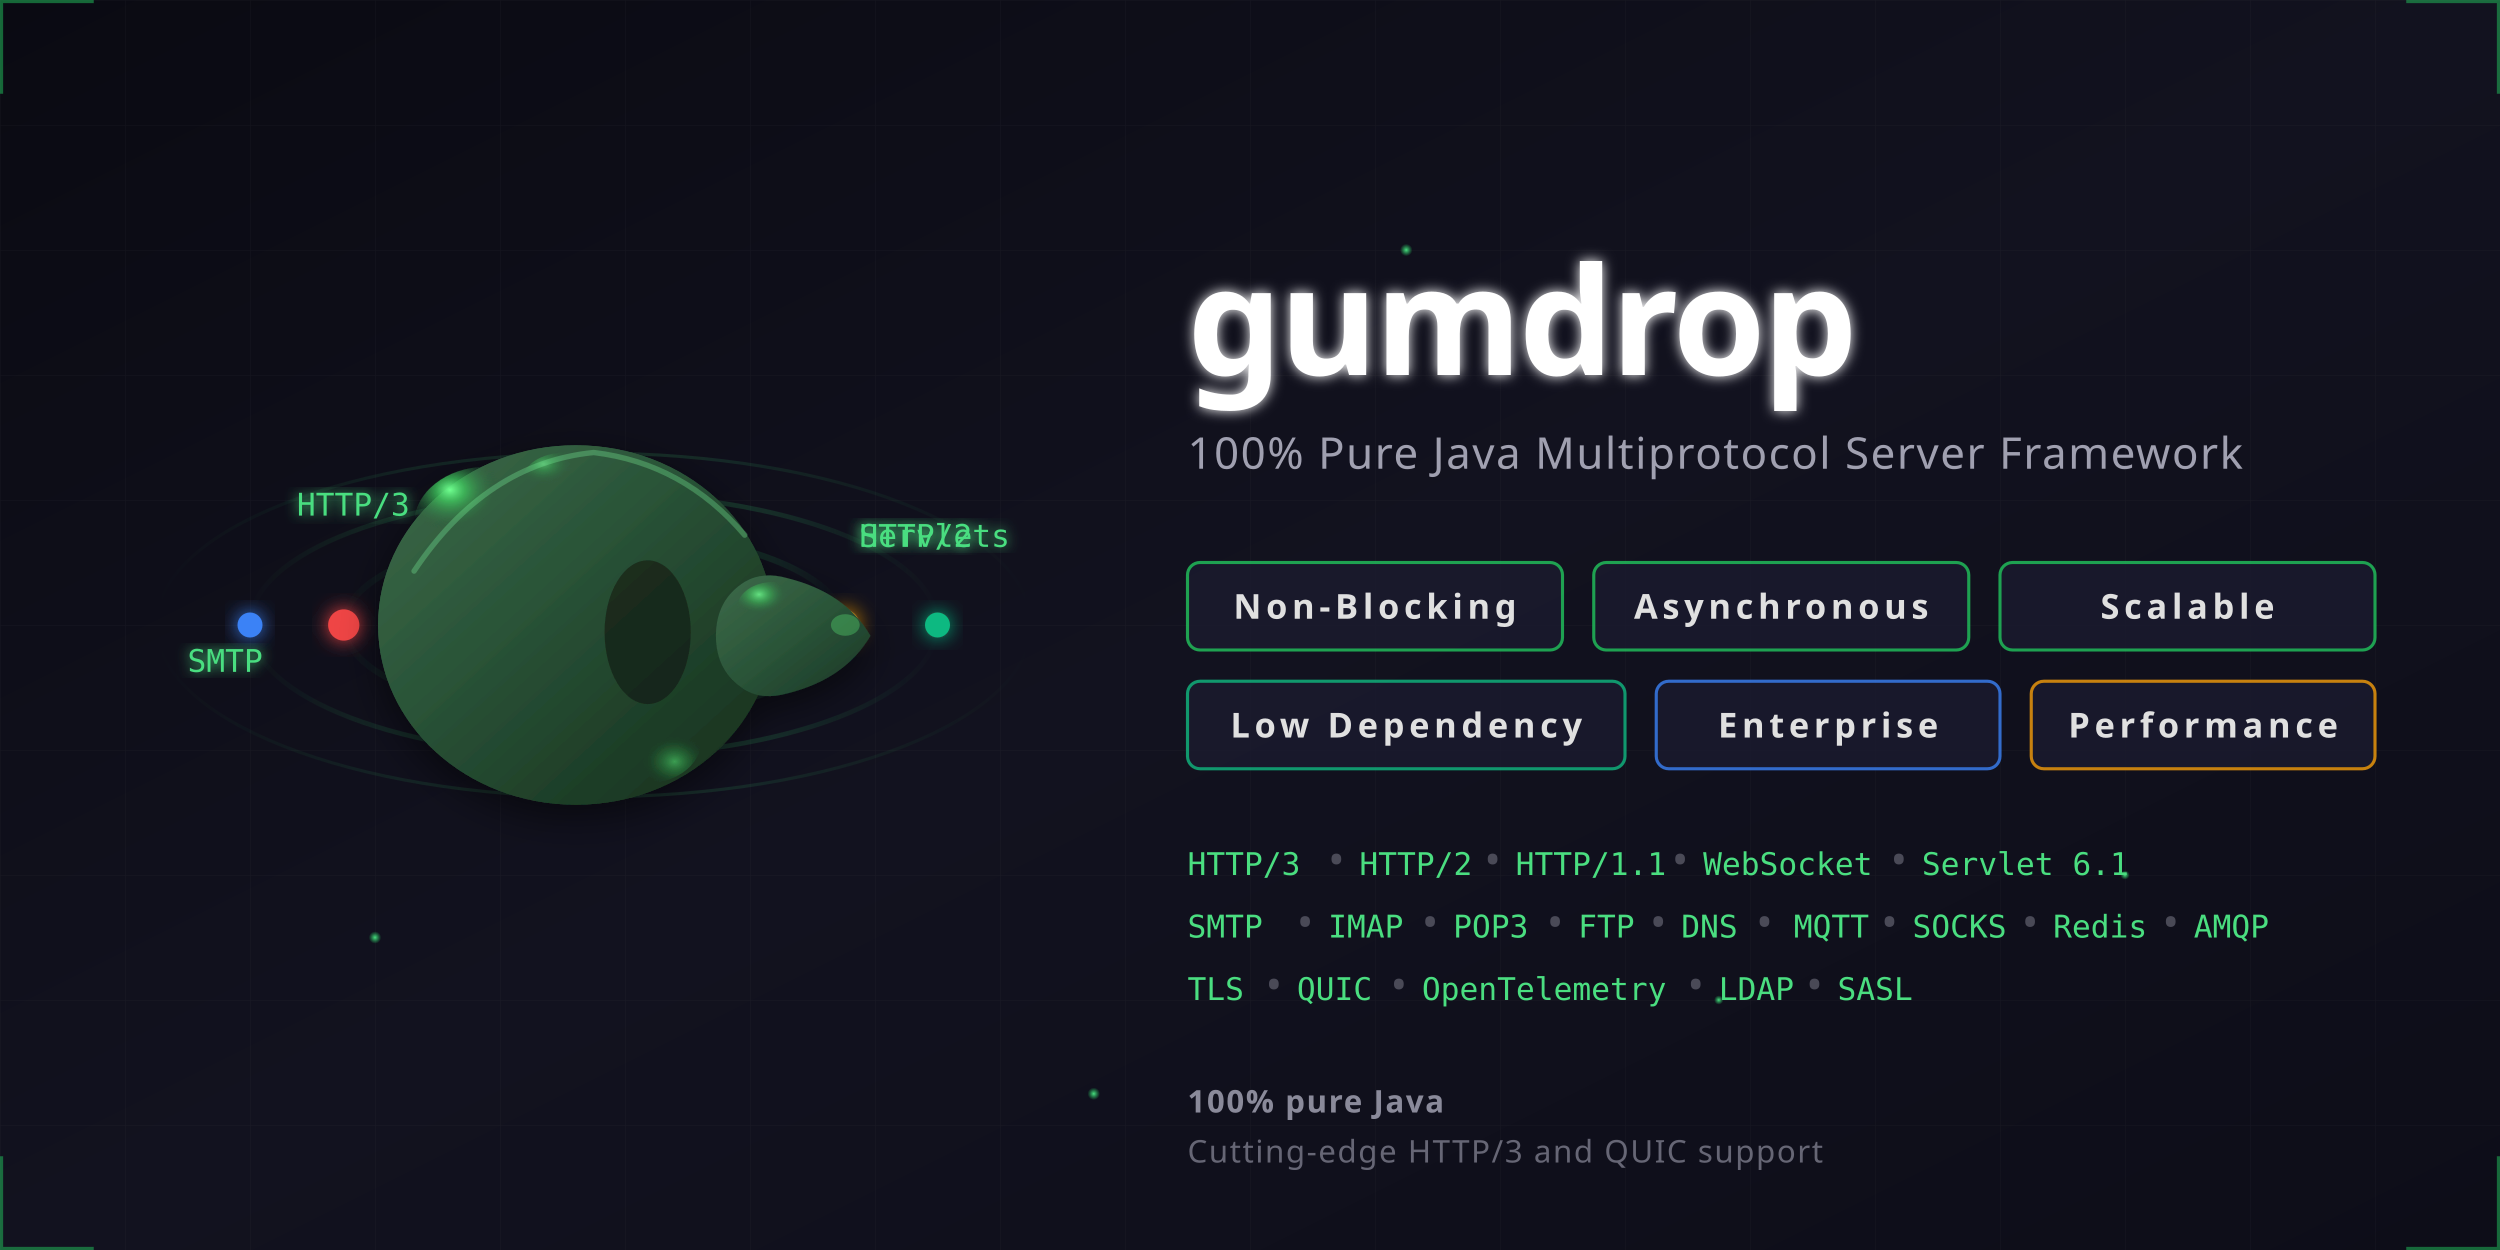
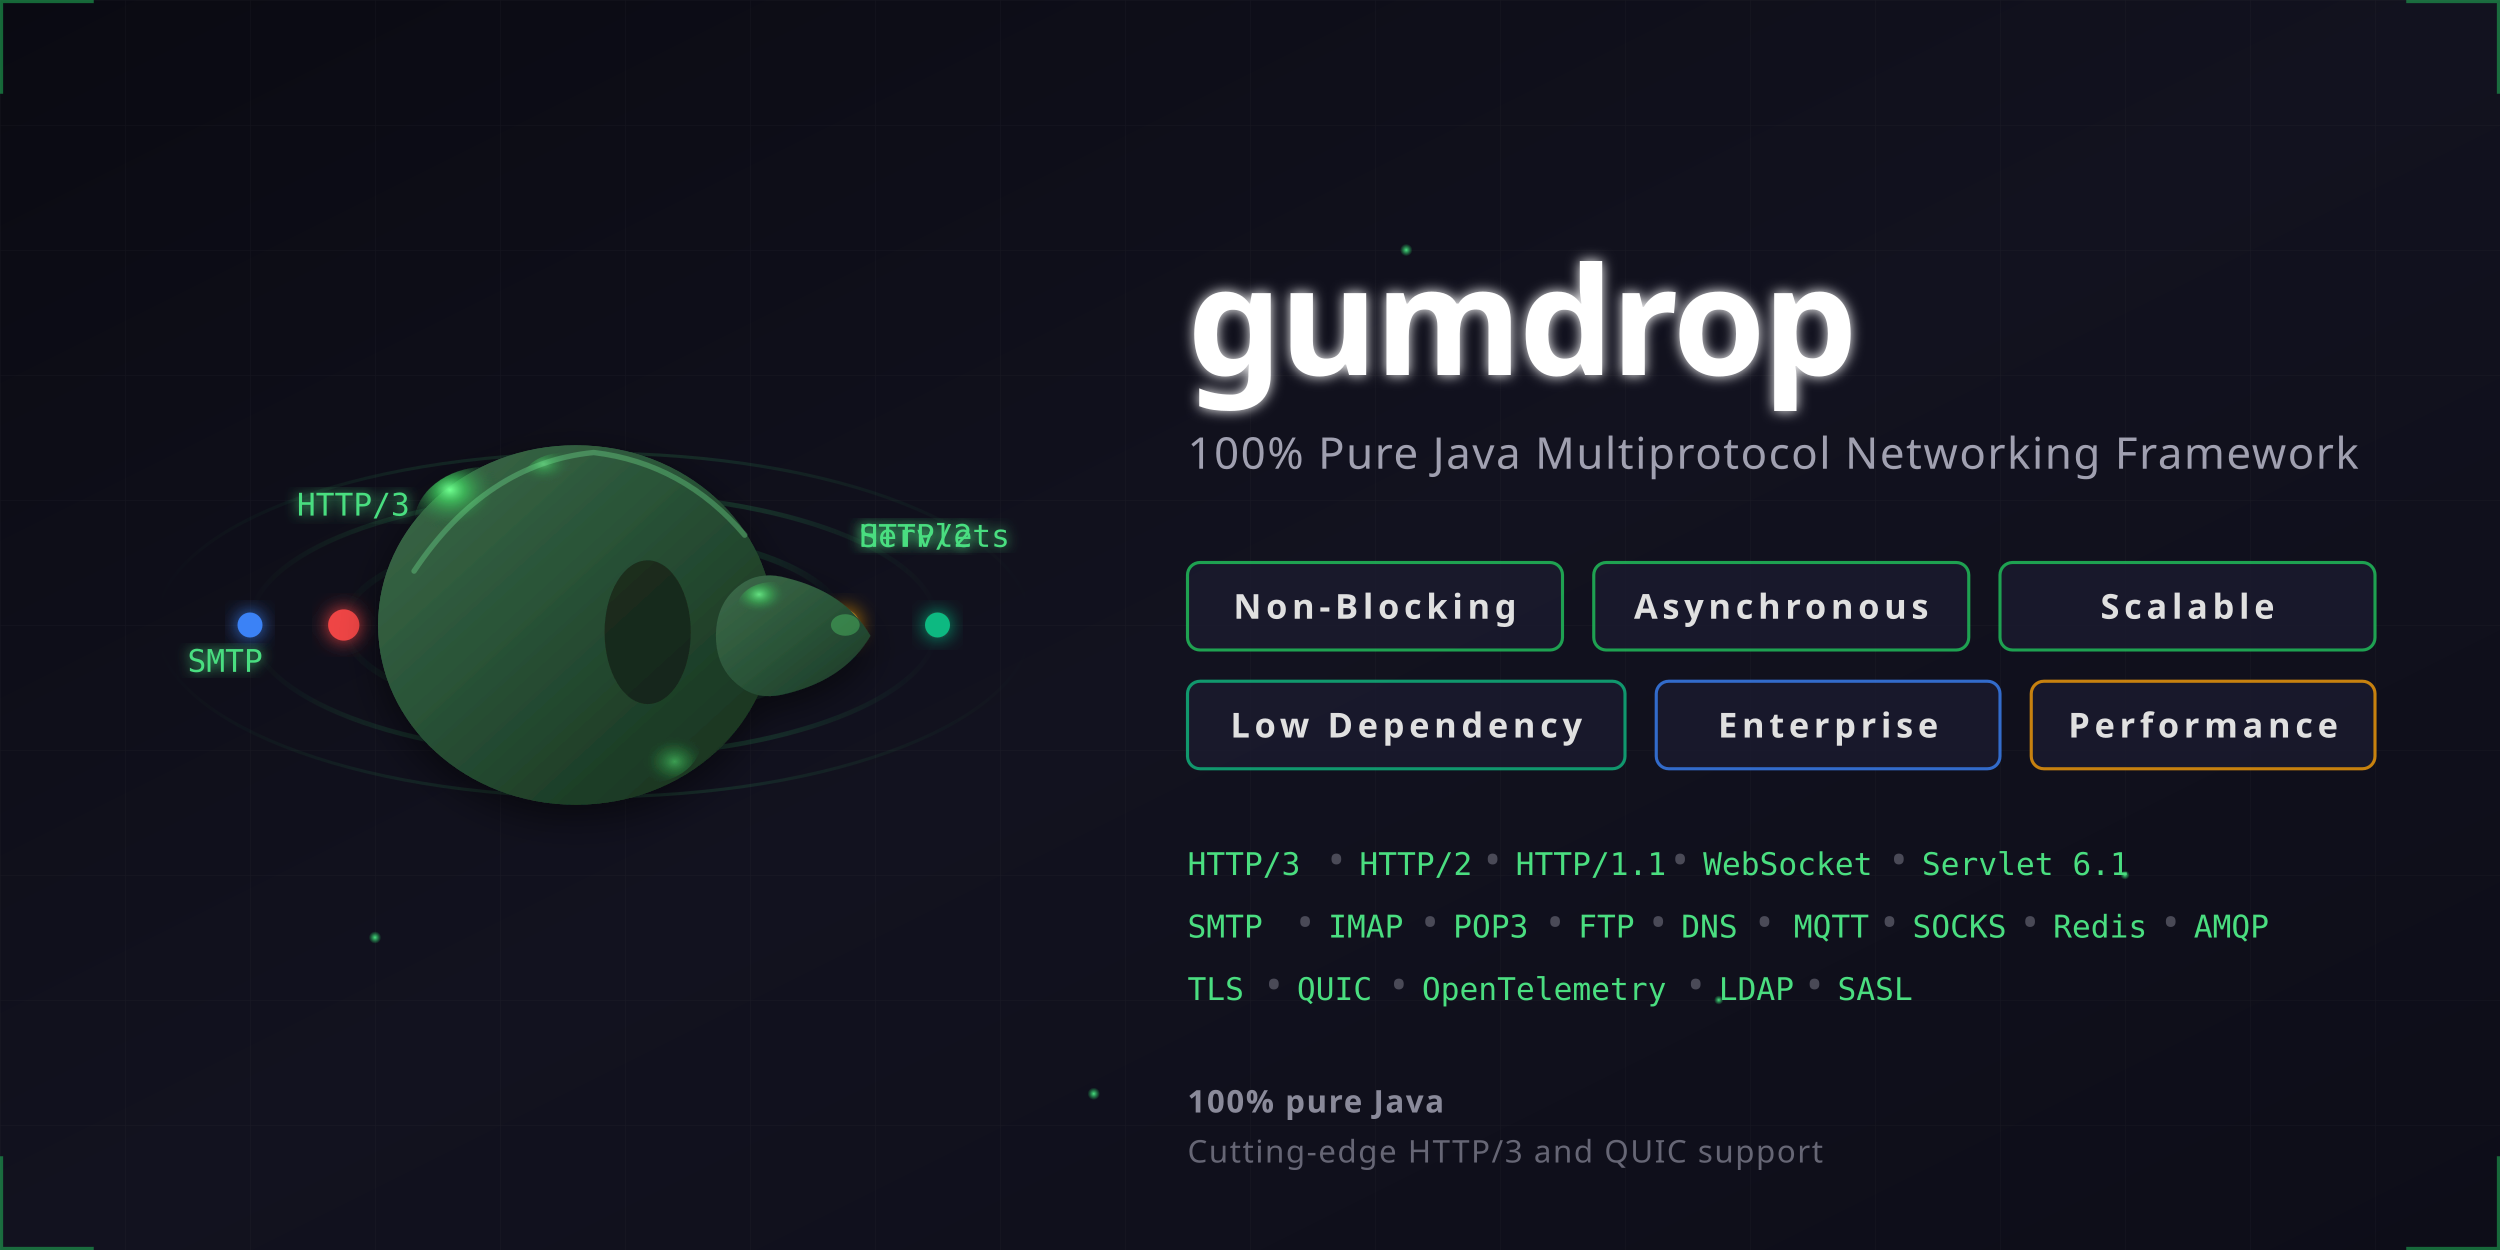
<svg xmlns="http://www.w3.org/2000/svg" viewBox="0 0 800 400" width="100vw">
  <defs>
    <linearGradient id="bgGrad" x1="0%" y1="0%" x2="100%" y2="100%">
      <stop offset="0%" style="stop-color:#0a0a12" />
      <stop offset="50%" style="stop-color:#12121f" />
      <stop offset="100%" style="stop-color:#0d0d18" />
    </linearGradient>
    <linearGradient id="orbitGrad" x1="0%" y1="0%" x2="100%" y2="0%">
      <stop offset="0%" style="stop-color:#22c55e;stop-opacity:0" />
      <stop offset="50%" style="stop-color:#4ade80;stop-opacity:0.6" />
      <stop offset="100%" style="stop-color:#22c55e;stop-opacity:0" />
    </linearGradient>
    <radialGradient id="particleGlow" cx="50%" cy="50%" r="50%">
      <stop offset="0%" style="stop-color:#4ade80;stop-opacity:1" />
      <stop offset="100%" style="stop-color:#22c55e;stop-opacity:0" />
    </radialGradient>
    <linearGradient id="torusBase" x1="0%" y1="0%" x2="100%" y2="100%">
      <stop offset="0%" style="stop-color:#3d6b4a" />
      <stop offset="40%" style="stop-color:#2a5438" />
      <stop offset="70%" style="stop-color:#1f4029" />
      <stop offset="100%" style="stop-color:#152d1c" />
    </linearGradient>
    <radialGradient id="highlightTL" cx="25%" cy="20%" r="35%">
      <stop offset="0%" style="stop-color:#70ff90;stop-opacity:1" />
      <stop offset="30%" style="stop-color:#40d060;stop-opacity:0.7" />
      <stop offset="100%" style="stop-color:#2a5438;stop-opacity:0" />
    </radialGradient>
    <radialGradient id="highlightBR" cx="75%" cy="75%" r="30%">
      <stop offset="0%" style="stop-color:#50e070;stop-opacity:0.6" />
      <stop offset="50%" style="stop-color:#30a048;stop-opacity:0.3" />
      <stop offset="100%" style="stop-color:#1f4029;stop-opacity:0" />
    </radialGradient>
    <linearGradient id="gumdropGrad" x1="0%" y1="0%" x2="100%" y2="100%">
      <stop offset="0%" style="stop-color:#3d6b4a" />
      <stop offset="50%" style="stop-color:#2a5438" />
      <stop offset="100%" style="stop-color:#1a3525" />
    </linearGradient>
    <radialGradient id="gumdropHighlight" cx="30%" cy="25%" r="40%">
      <stop offset="0%" style="stop-color:#70ff90;stop-opacity:0.9" />
      <stop offset="40%" style="stop-color:#40d060;stop-opacity:0.5" />
      <stop offset="100%" style="stop-color:#2a5438;stop-opacity:0" />
    </radialGradient>
    <filter id="glow" x="-50%" y="-50%" width="200%" height="200%">
      <feGaussianBlur stdDeviation="3" result="coloredBlur" />
      <feMerge>
        <feMergeNode in="coloredBlur" />
        <feMergeNode in="SourceGraphic" />
      </feMerge>
    </filter>
    <filter id="textGlow" x="-20%" y="-20%" width="140%" height="140%">
      <feGaussianBlur stdDeviation="2" result="coloredBlur" />
      <feMerge>
        <feMergeNode in="coloredBlur" />
        <feMergeNode in="SourceGraphic" />
      </feMerge>
    </filter>
    <filter id="logoShadow" x="-20%" y="-20%" width="140%" height="140%">
      <feDropShadow dx="0" dy="4" stdDeviation="6" flood-color="#000000" flood-opacity="0.5" />
    </filter>
  </defs>
  <style>
    @keyframes float {
      0%, 100% { transform: translate(0px, 0px); }
      50% { transform: translate(0px, -8px); }
    }
    @keyframes pulse {
      0%, 100% { opacity: 0.6; }
      50% { opacity: 1; }
    }
    @keyframes fadeSlide {
      0%, 100% { opacity: 0.4; transform: translateX(-5px); }
      50% { opacity: 1; transform: translateX(5px); }
    }
    @keyframes particleFloat {
      0% { opacity: 0; transform: translateY(20px) scale(0.5); }
      50% { opacity: 1; }
      100% { opacity: 0; transform: translateY(-30px) scale(1.2); }
    }
    @keyframes shimmer {
      0% { opacity: 0.3; }
      50% { opacity: 0.8; }
      100% { opacity: 0.3; }
    }
    @keyframes ringRotate {
      from { transform: rotate(0deg); }
      to { transform: rotate(360deg); }
    }
    @keyframes ringRotateReverse {
      from { transform: rotate(360deg); }
      to { transform: rotate(0deg); }
    }
    
    .logo-float { animation: float 4s ease-in-out infinite; }
    .pulse-text { animation: pulse 3s ease-in-out infinite; }
    .fade-slide { animation: fadeSlide 4s ease-in-out infinite; }
    .particle { animation: particleFloat 3s ease-in-out infinite; }
    .shimmer { animation: shimmer 2s ease-in-out infinite; }
    
    .feature-text {
      font-family: 'Segoe UI', system-ui, sans-serif;
      font-size: 11px;
      font-weight: 600;
      fill: #e0e0e0;
      text-transform: uppercase;
      letter-spacing: 1.5px;
    }
    .title-text {
      font-family: 'Segoe UI', system-ui, sans-serif;
      font-size: 48px;
      font-weight: 700;
      fill: white;
      letter-spacing: -1px;
    }
    .subtitle-text {
      font-family: 'Segoe UI', system-ui, sans-serif;
      font-size: 14px;
      fill: #a0a0b0;
      letter-spacing: 0.5px;
    }
    .trailer-text {
      font-family: 'Segoe UI', system-ui, sans-serif;
      font-size: 10px;
      fill: #a0a0b0;
      letter-spacing: 0.5px;
    }
    .protocol-text {
      font-family: 'Consolas', 'Monaco', monospace;
      font-size: 10px;
      font-weight: 500;
      fill: #4ade80;
    }
    .buzzword {
      font-family: 'Segoe UI', system-ui, sans-serif;
      font-size: 12px;
      font-weight: 600;
      fill: #22c55e;
      letter-spacing: 2px;
      text-transform: uppercase;
    }
  </style>
  <rect width="800" height="400" fill="url(#bgGrad)" />
  <g opacity="0.03">
    <pattern id="grid" width="40" height="40" patternUnits="userSpaceOnUse">
      <path d="M 40 0 L 0 0 0 40" fill="none" stroke="#ffffff" stroke-width="0.5" />
    </pattern>
    <rect width="800" height="400" fill="url(#grid)" />
  </g>
  <g class="particle" style="animation-delay: 0s;">
    <circle cx="120" cy="300" r="2" fill="url(#particleGlow)" />
  </g>
  <g class="particle" style="animation-delay: 0.5s;">
    <circle cx="680" cy="280" r="1.5" fill="url(#particleGlow)" />
  </g>
  <g class="particle" style="animation-delay: 1s;">
    <circle cx="350" cy="350" r="2" fill="url(#particleGlow)" />
  </g>
  <g class="particle" style="animation-delay: 1.5s;">
    <circle cx="550" cy="320" r="1.5" fill="url(#particleGlow)" />
  </g>
  <g class="particle" style="animation-delay: 2s;">
    <circle cx="450" cy="80" r="2" fill="url(#particleGlow)" />
  </g>
  <g>
    <ellipse cx="190" cy="200" rx="140" ry="55" fill="none" stroke="url(#orbitGrad)" stroke-width="1" opacity="0.3" style="animation: ringRotate 35s linear infinite; transform-origin: 190px 200px;" />
    <ellipse cx="190" cy="200" rx="110" ry="42" fill="none" stroke="url(#orbitGrad)" stroke-width="1.5" opacity="0.5" style="animation: ringRotateReverse 25s linear infinite; transform-origin: 190px 200px;" />
    <ellipse cx="190" cy="200" rx="80" ry="30" fill="none" stroke="url(#orbitGrad)" stroke-width="2" opacity="0.7" style="animation: ringRotate 20s linear infinite; transform-origin: 190px 200px;" />
    <g style="animation: ringRotateReverse 25s linear infinite; transform-origin: 190px 200px;">
      <circle cx="300" cy="200" r="4" fill="#10b981" filter="url(#glow)" />
      <circle cx="80" cy="200" r="4" fill="#3b82f6" filter="url(#glow)" />
    </g>
    <g style="animation: ringRotate 20s linear infinite; transform-origin: 190px 200px;">
      <circle cx="270" cy="200" r="5" fill="#f59e0b" filter="url(#glow)" />
      <circle cx="110" cy="200" r="5" fill="#ef4444" filter="url(#glow)" />
    </g>
    <g class="logo-float" filter="url(#logoShadow)" style="transform-origin: 190px 200px;">
      <g transform="translate(190, 200) scale(1.15) translate(-80, -70)">
        <g transform="translate(80, 70)">
          <ellipse cx="-5" cy="0" rx="55" ry="50" fill="url(#torusBase)" />
          <path d="             M -60 0             A 55 50 0 1 1 50 0             A 55 50 0 1 1 -60 0             Z             M 0 -18             A 12 18 0 1 0 24 0             A 12 18 0 1 0 0 -18             Z           " fill="url(#torusBase)" fill-rule="evenodd" />
          <ellipse cx="15" cy="2" rx="12" ry="20" fill="#121810" opacity="0.6" />
          <ellipse cx="-30" cy="-28" rx="20" ry="16" fill="url(#highlightTL)" />
          <ellipse cx="-8" cy="-40" rx="12" ry="8" fill="url(#highlightTL)" opacity="0.5" />
          <ellipse cx="15" cy="32" rx="15" ry="12" fill="url(#highlightBR)" />
          <path d="M -50 -15 Q -30 -45, 0 -48 Q 25 -45, 42 -25" fill="none" stroke="#80ffa0" stroke-width="1.5" opacity="0.3" stroke-linecap="round" />
          <g transform="translate(42, 3)">
            <path d="               M 0 -15               Q 5 -18, 12 -16               Q 28 -12, 35 0               Q 28 12, 12 16               Q 5 18, 0 15               Q -8 10, -8 0               Q -8 -10, 0 -15               Z             " fill="url(#gumdropGrad)" />
            <ellipse cx="8" cy="-8" rx="10" ry="7" fill="url(#gumdropHighlight)" opacity="0.9" />
            <ellipse cx="28" cy="-3" rx="4" ry="3" fill="#60ff80" opacity="0.3" />
          </g>
        </g>
      </g>
    </g>
    <g style="animation: ringRotate 20s linear infinite; transform-origin: 190px 200px;">
      <text x="275" y="175" class="protocol-text" filter="url(#textGlow)">HTTP/2</text>
    </g>
    <g style="animation: ringRotate 22s linear infinite; transform-origin: 190px 200px;">
      <text x="95" y="165" class="protocol-text" filter="url(#textGlow)">HTTP/3</text>
    </g>
    <g style="animation: ringRotateReverse 25s linear infinite; transform-origin: 190px 200px;">
      <text x="60" y="215" class="protocol-text" filter="url(#textGlow)">SMTP</text>
    </g>
    <g style="animation: ringRotateReverse 27s linear infinite; transform-origin: 190px 200px;">
      <text x="275" y="175" class="protocol-text" filter="url(#textGlow)">Servlets</text>
    </g>
  </g>
  <g transform="translate(380, 0)">
    <text x="0" y="120" class="title-text" filter="url(#textGlow)">gumdrop</text>
-     <text x="0" y="150" class="subtitle-text">100% Pure Java Multiprotocol Server Framework</text>
+     <text x="0" y="150" class="subtitle-text">100% Pure Java Multiprotocol Networking Framework</text>
    <g transform="translate(0, 180)">
      <g class="shimmer" style="animation-delay: 0s;">
        <rect x="0" y="0" width="120" height="28" rx="4" fill="#1a1a2e" stroke="#22c55e" stroke-width="1" opacity="0.8" />
        <text x="60" y="18" text-anchor="middle" class="feature-text">Non-Blocking</text>
      </g>
      <g class="shimmer" style="animation-delay: 0.3s;">
        <rect x="130" y="0" width="120" height="28" rx="4" fill="#1a1a2e" stroke="#22c55e" stroke-width="1" opacity="0.8" />
        <text x="190" y="18" text-anchor="middle" class="feature-text">Asynchronous</text>
      </g>
      <g class="shimmer" style="animation-delay: 0.6s;">
        <rect x="260" y="0" width="120" height="28" rx="4" fill="#1a1a2e" stroke="#22c55e" stroke-width="1" opacity="0.8" />
        <text x="320" y="18" text-anchor="middle" class="feature-text">Scalable</text>
      </g>
      <g class="shimmer" style="animation-delay: 0.9s;">
        <rect x="0" y="38" width="140" height="28" rx="4" fill="#1a1a2e" stroke="#10b981" stroke-width="1" opacity="0.8" />
        <text x="70" y="56" text-anchor="middle" class="feature-text">Low Dependency</text>
      </g>
      <g class="shimmer" style="animation-delay: 1.2s;">
        <rect x="150" y="38" width="110" height="28" rx="4" fill="#1a1a2e" stroke="#3b82f6" stroke-width="1" opacity="0.8" />
        <text x="205" y="56" text-anchor="middle" class="feature-text">Enterprise</text>
      </g>
      <g class="shimmer" style="animation-delay: 1.5s;">
        <rect x="270" y="38" width="110" height="28" rx="4" fill="#1a1a2e" stroke="#f59e0b" stroke-width="1" opacity="0.8" />
        <text x="325" y="56" text-anchor="middle" class="feature-text">Performance</text>
      </g>
    </g>
    <g transform="translate(0, 280)">
      <g class="fade-slide">
        <text x="0" y="0" class="protocol-text">HTTP/3</text>
        <text x="45" y="0" class="subtitle-text" opacity="0.4">•</text>
        <text x="55" y="0" class="protocol-text">HTTP/2</text>
        <text x="95" y="0" class="subtitle-text" opacity="0.4">•</text>
        <text x="105" y="0" class="protocol-text">HTTP/1.1</text>
        <text x="155" y="0" class="subtitle-text" opacity="0.4">•</text>
        <text x="165" y="0" class="protocol-text">WebSocket</text>
        <text x="225" y="0" class="subtitle-text" opacity="0.4">•</text>
        <text x="235" y="0" class="protocol-text">Servlet 6.1</text>
      </g>
      <g class="fade-slide" style="animation-delay: 2s;">
        <text x="0" y="20" class="protocol-text">SMTP</text>
        <text x="35" y="20" class="subtitle-text" opacity="0.4">•</text>
        <text x="45" y="20" class="protocol-text">IMAP</text>
        <text x="75" y="20" class="subtitle-text" opacity="0.4">•</text>
        <text x="85" y="20" class="protocol-text">POP3</text>
        <text x="115" y="20" class="subtitle-text" opacity="0.4">•</text>
        <text x="125" y="20" class="protocol-text">FTP</text>
        <text x="148" y="20" class="subtitle-text" opacity="0.4">•</text>
        <text x="158" y="20" class="protocol-text">DNS</text>
        <text x="182" y="20" class="subtitle-text" opacity="0.4">•</text>
        <text x="194" y="20" class="protocol-text">MQTT</text>
        <text x="222" y="20" class="subtitle-text" opacity="0.4">•</text>
        <text x="232" y="20" class="protocol-text">SOCKS</text>
        <text x="267" y="20" class="subtitle-text" opacity="0.4">•</text>
        <text x="277" y="20" class="protocol-text">Redis</text>
        <text x="312" y="20" class="subtitle-text" opacity="0.4">•</text>
        <text x="322" y="20" class="protocol-text">AMQP</text>
      </g>
      <g class="fade-slide" style="animation-delay: 4s;">
        <text x="0" y="40" class="protocol-text">TLS</text>
        <text x="25" y="40" class="subtitle-text" opacity="0.4">•</text>
        <text x="35" y="40" class="protocol-text">QUIC</text>
        <text x="65" y="40" class="subtitle-text" opacity="0.4">•</text>
        <text x="75" y="40" class="protocol-text">OpenTelemetry</text>
        <text x="160" y="40" class="subtitle-text" opacity="0.4">•</text>
        <text x="170" y="40" class="protocol-text">LDAP</text>
        <text x="198" y="40" class="subtitle-text" opacity="0.4">•</text>
        <text x="208" y="40" class="protocol-text">SASL</text>
      </g>
    </g>
    <g transform="translate(0, 356)">
      <text x="0" y="0" opacity="0.85" class="trailer-text" font-weight="700">100% pure Java</text>
      <text x="0" y="16" opacity="0.6" class="trailer-text">Cutting-edge HTTP/3 and QUIC support</text>
    </g>
  </g>
  <path d="M0 30 L0 0 L30 0" fill="none" stroke="#22c55e" stroke-width="2" opacity="0.5" />
  <path d="M800 30 L800 0 L770 0" fill="none" stroke="#22c55e" stroke-width="2" opacity="0.5" />
  <path d="M0 370 L0 400 L30 400" fill="none" stroke="#22c55e" stroke-width="2" opacity="0.5" />
  <path d="M800 370 L800 400 L770 400" fill="none" stroke="#22c55e" stroke-width="2" opacity="0.5" />
</svg>
